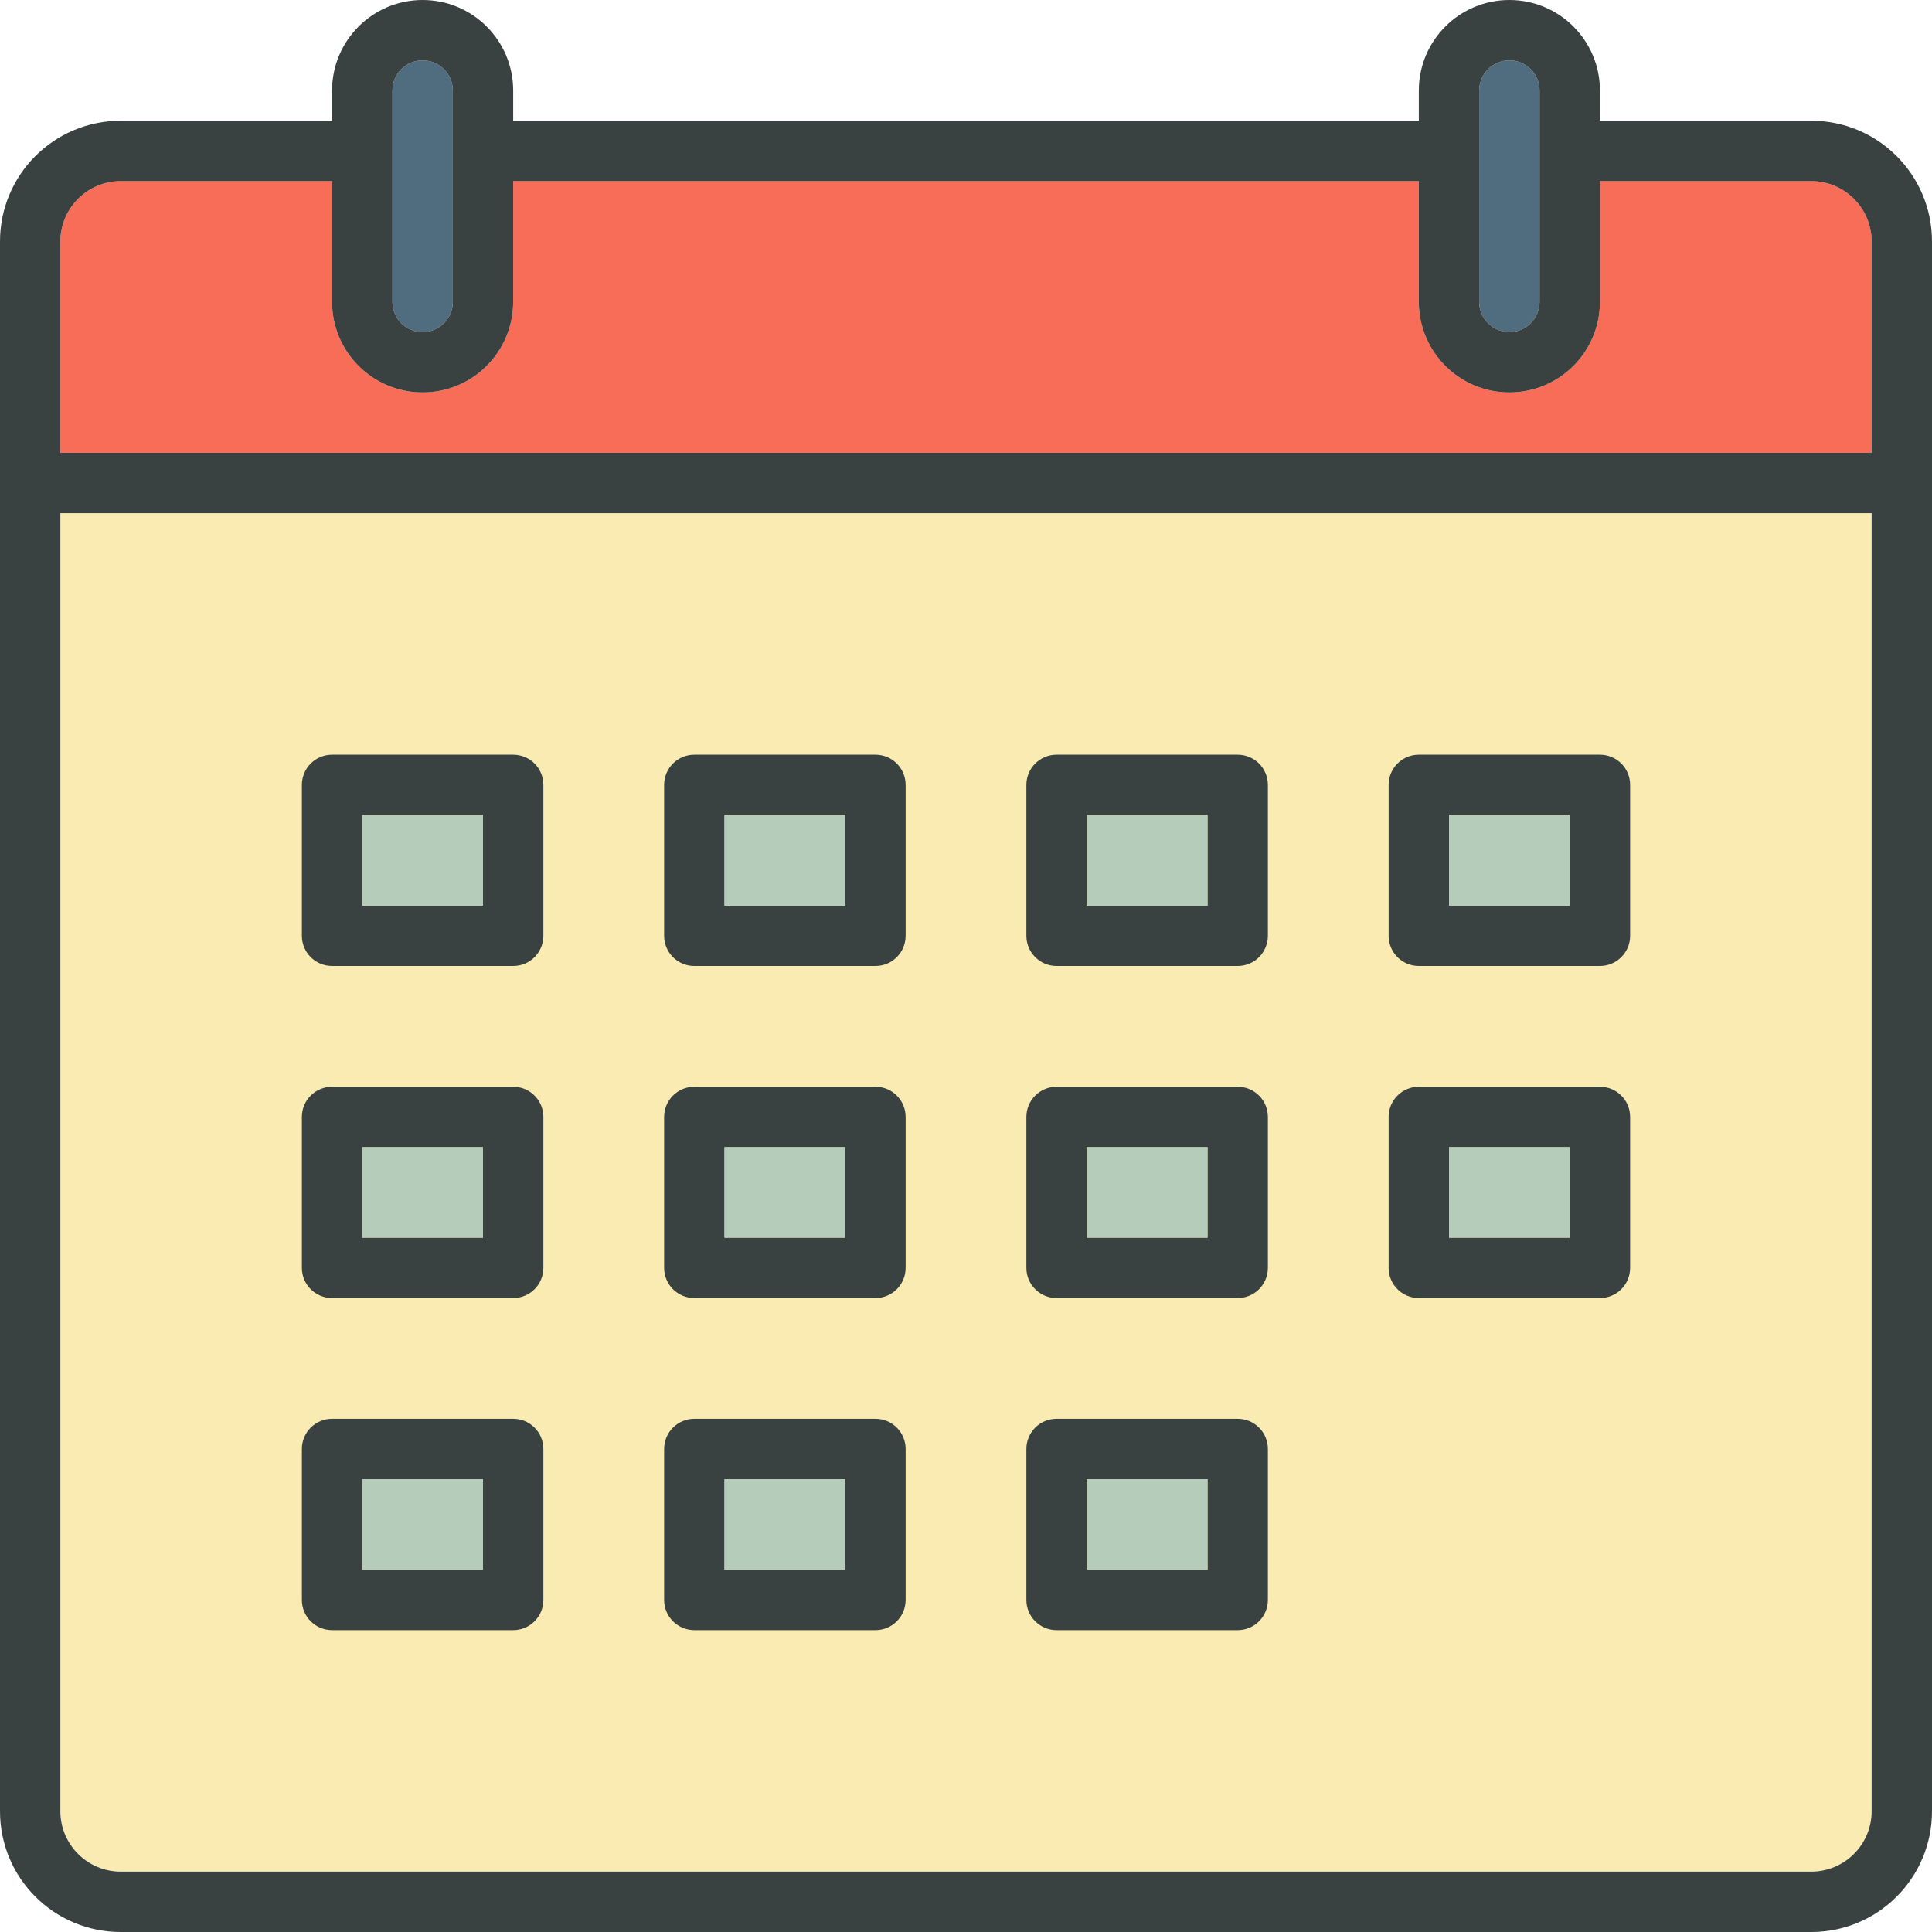
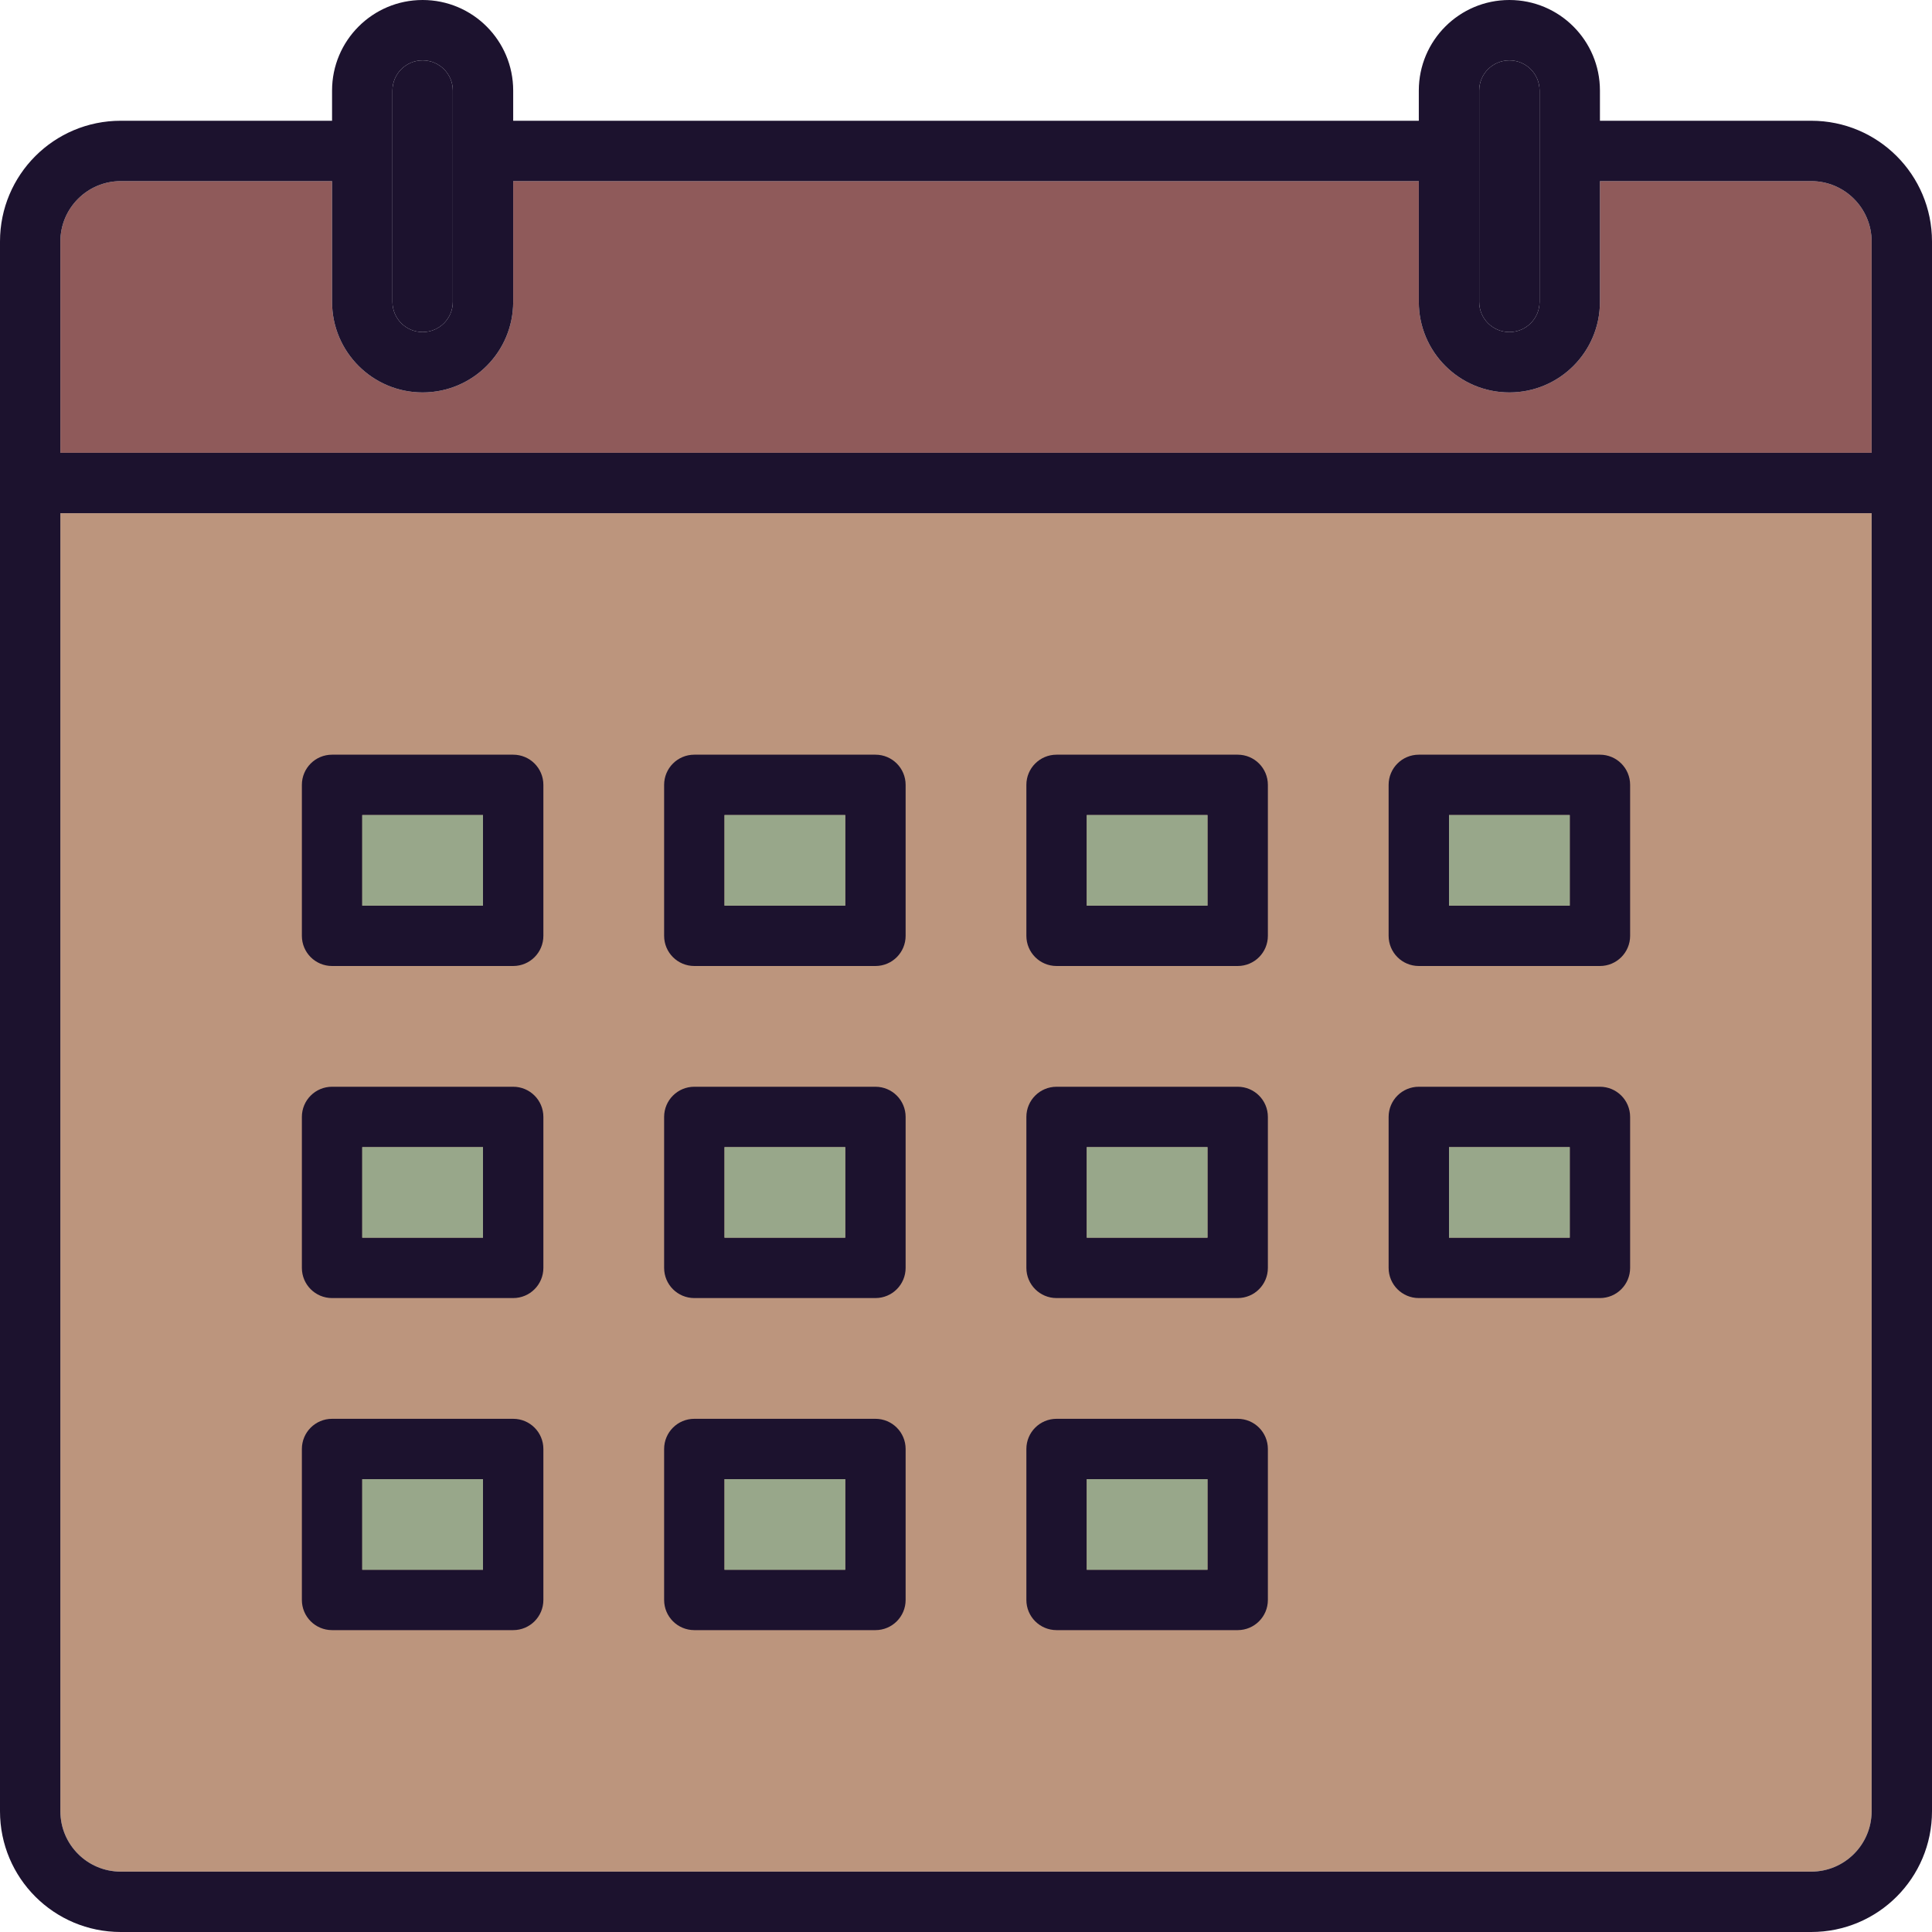
<svg xmlns="http://www.w3.org/2000/svg" version="1.0" id="Layer_1" width="800px" height="800px" viewBox="0 0 64 64" enable-background="new 0 0 64 64" xml:space="preserve">
  <g>
    <g>
      <g>
-         <path fill="#506C7F" d="M50,2c-0.553,0-1,0.447-1,1v1v2v4c0,0.553,0.447,1,1,1s1-0.447,1-1V6V4V3C51,2.447,50.553,2,50,2z" />
-         <path fill="#506C7F" d="M14,2c-0.553,0-1,0.447-1,1v1v2v4c0,0.553,0.447,1,1,1s1-0.447,1-1V6V4V3C15,2.447,14.553,2,14,2z" />
+         <path fill="#1c122e" d="M50,2c-0.553,0-1,0.447-1,1v1v2v4c0,0.553,0.447,1,1,1s1-0.447,1-1V6V4V3C51,2.447,50.553,2,50,2z" />
+         <path fill="#1c122e" d="M14,2c-0.553,0-1,0.447-1,1v1v2v4c0,0.553,0.447,1,1,1s1-0.447,1-1V6V4V3C15,2.447,14.553,2,14,2z" />
      </g>
-       <path fill="#F9EBB2" d="M62,60c0,1.104-0.896,2-2,2H4c-1.104,0-2-0.896-2-2V17h60V60z" />
-       <path fill="#F76D57" d="M62,15H2V8c0-1.104,0.896-2,2-2h7v4c0,1.657,1.343,3,3,3s3-1.343,3-3V6h30v4c0,1.657,1.343,3,3,3    s3-1.343,3-3V6h7c1.104,0,2,0.896,2,2V15z" />
+       <path fill="#BC957D" d="M62,60c0,1.104-0.896,2-2,2H4c-1.104,0-2-0.896-2-2V17h60V60z" />
+       <path fill="#8F5A5A" d="M62,15H2V8c0-1.104,0.896-2,2-2h7v4c0,1.657,1.343,3,3,3s3-1.343,3-3V6h30v4c0,1.657,1.343,3,3,3    s3-1.343,3-3V6h7c1.104,0,2,0.896,2,2V15z" />
      <g>
-         <path fill="#394240" d="M11,54h6c0.553,0,1-0.447,1-1v-5c0-0.553-0.447-1-1-1h-6c-0.553,0-1,0.447-1,1v5     C10,53.553,10.447,54,11,54z M12,49h4v3h-4V49z" />
-         <path fill="#394240" d="M23,54h6c0.553,0,1-0.447,1-1v-5c0-0.553-0.447-1-1-1h-6c-0.553,0-1,0.447-1,1v5     C22,53.553,22.447,54,23,54z M24,49h4v3h-4V49z" />
-         <path fill="#394240" d="M35,54h6c0.553,0,1-0.447,1-1v-5c0-0.553-0.447-1-1-1h-6c-0.553,0-1,0.447-1,1v5     C34,53.553,34.447,54,35,54z M36,49h4v3h-4V49z" />
-         <path fill="#394240" d="M11,43h6c0.553,0,1-0.447,1-1v-5c0-0.553-0.447-1-1-1h-6c-0.553,0-1,0.447-1,1v5     C10,42.553,10.447,43,11,43z M12,38h4v3h-4V38z" />
-         <path fill="#394240" d="M23,43h6c0.553,0,1-0.447,1-1v-5c0-0.553-0.447-1-1-1h-6c-0.553,0-1,0.447-1,1v5     C22,42.553,22.447,43,23,43z M24,38h4v3h-4V38z" />
-         <path fill="#394240" d="M35,43h6c0.553,0,1-0.447,1-1v-5c0-0.553-0.447-1-1-1h-6c-0.553,0-1,0.447-1,1v5     C34,42.553,34.447,43,35,43z M36,38h4v3h-4V38z" />
-         <path fill="#394240" d="M47,43h6c0.553,0,1-0.447,1-1v-5c0-0.553-0.447-1-1-1h-6c-0.553,0-1,0.447-1,1v5     C46,42.553,46.447,43,47,43z M48,38h4v3h-4V38z" />
-         <path fill="#394240" d="M11,32h6c0.553,0,1-0.447,1-1v-5c0-0.553-0.447-1-1-1h-6c-0.553,0-1,0.447-1,1v5     C10,31.553,10.447,32,11,32z M12,27h4v3h-4V27z" />
-         <path fill="#394240" d="M23,32h6c0.553,0,1-0.447,1-1v-5c0-0.553-0.447-1-1-1h-6c-0.553,0-1,0.447-1,1v5     C22,31.553,22.447,32,23,32z M24,27h4v3h-4V27z" />
-         <path fill="#394240" d="M35,32h6c0.553,0,1-0.447,1-1v-5c0-0.553-0.447-1-1-1h-6c-0.553,0-1,0.447-1,1v5     C34,31.553,34.447,32,35,32z M36,27h4v3h-4V27z" />
-         <path fill="#394240" d="M47,32h6c0.553,0,1-0.447,1-1v-5c0-0.553-0.447-1-1-1h-6c-0.553,0-1,0.447-1,1v5     C46,31.553,46.447,32,47,32z M48,27h4v3h-4V27z" />
-         <path fill="#394240" d="M60,4h-7V3c0-1.657-1.343-3-3-3s-3,1.343-3,3v1H17V3c0-1.657-1.343-3-3-3s-3,1.343-3,3v1H4     C1.789,4,0,5.789,0,8v52c0,2.211,1.789,4,4,4h56c2.211,0,4-1.789,4-4V8C64,5.789,62.211,4,60,4z M49,3c0-0.553,0.447-1,1-1     s1,0.447,1,1v7c0,0.553-0.447,1-1,1s-1-0.447-1-1V3z M13,3c0-0.553,0.447-1,1-1s1,0.447,1,1v7c0,0.553-0.447,1-1,1s-1-0.447-1-1     V3z M62,60c0,1.104-0.896,2-2,2H4c-1.104,0-2-0.896-2-2V17h60V60z M62,15H2V8c0-1.104,0.896-2,2-2h7v4c0,1.657,1.343,3,3,3     s3-1.343,3-3V6h30v4c0,1.657,1.343,3,3,3s3-1.343,3-3V6h7c1.104,0,2,0.896,2,2V15z" />
+         <path fill="#1c122e" d="M11,54h6c0.553,0,1-0.447,1-1v-5c0-0.553-0.447-1-1-1h-6c-0.553,0-1,0.447-1,1v5     C10,53.553,10.447,54,11,54z M12,49h4v3h-4V49z" />
+         <path fill="#1c122e" d="M23,54h6c0.553,0,1-0.447,1-1v-5c0-0.553-0.447-1-1-1h-6c-0.553,0-1,0.447-1,1v5     C22,53.553,22.447,54,23,54z M24,49h4v3h-4V49z" />
+         <path fill="#1c122e" d="M35,54h6c0.553,0,1-0.447,1-1v-5c0-0.553-0.447-1-1-1h-6c-0.553,0-1,0.447-1,1v5     C34,53.553,34.447,54,35,54z M36,49h4v3h-4V49z" />
+         <path fill="#1c122e" d="M11,43h6c0.553,0,1-0.447,1-1v-5c0-0.553-0.447-1-1-1h-6c-0.553,0-1,0.447-1,1v5     C10,42.553,10.447,43,11,43z M12,38h4v3h-4V38z" />
+         <path fill="#1c122e" d="M23,43h6c0.553,0,1-0.447,1-1v-5c0-0.553-0.447-1-1-1h-6c-0.553,0-1,0.447-1,1v5     C22,42.553,22.447,43,23,43z M24,38h4v3h-4V38z" />
+         <path fill="#1c122e" d="M35,43h6c0.553,0,1-0.447,1-1v-5c0-0.553-0.447-1-1-1h-6c-0.553,0-1,0.447-1,1v5     C34,42.553,34.447,43,35,43z M36,38h4v3h-4V38z" />
+         <path fill="#1c122e" d="M47,43h6c0.553,0,1-0.447,1-1v-5c0-0.553-0.447-1-1-1h-6c-0.553,0-1,0.447-1,1v5     C46,42.553,46.447,43,47,43z M48,38h4v3h-4V38z" />
+         <path fill="#1c122e" d="M11,32h6c0.553,0,1-0.447,1-1v-5c0-0.553-0.447-1-1-1h-6c-0.553,0-1,0.447-1,1v5     C10,31.553,10.447,32,11,32z M12,27h4v3h-4V27z" />
+         <path fill="#1c122e" d="M23,32h6c0.553,0,1-0.447,1-1v-5c0-0.553-0.447-1-1-1h-6c-0.553,0-1,0.447-1,1v5     C22,31.553,22.447,32,23,32z M24,27h4v3h-4V27z" />
+         <path fill="#1c122e" d="M35,32h6c0.553,0,1-0.447,1-1v-5c0-0.553-0.447-1-1-1h-6c-0.553,0-1,0.447-1,1v5     C34,31.553,34.447,32,35,32z M36,27h4v3h-4V27z" />
+         <path fill="#1c122e" d="M47,32h6c0.553,0,1-0.447,1-1v-5c0-0.553-0.447-1-1-1h-6c-0.553,0-1,0.447-1,1v5     C46,31.553,46.447,32,47,32z M48,27h4v3h-4V27z" />
+         <path fill="#1c122e" d="M60,4h-7V3c0-1.657-1.343-3-3-3s-3,1.343-3,3v1H17V3c0-1.657-1.343-3-3-3s-3,1.343-3,3v1H4     C1.789,4,0,5.789,0,8v52c0,2.211,1.789,4,4,4h56c2.211,0,4-1.789,4-4V8C64,5.789,62.211,4,60,4z M49,3c0-0.553,0.447-1,1-1     s1,0.447,1,1v7c0,0.553-0.447,1-1,1s-1-0.447-1-1V3z M13,3c0-0.553,0.447-1,1-1s1,0.447,1,1v7c0,0.553-0.447,1-1,1s-1-0.447-1-1     V3z M62,60c0,1.104-0.896,2-2,2H4c-1.104,0-2-0.896-2-2V17h60V60z M62,15H2V8c0-1.104,0.896-2,2-2h7v4c0,1.657,1.343,3,3,3     s3-1.343,3-3V6h30v4c0,1.657,1.343,3,3,3s3-1.343,3-3V6h7c1.104,0,2,0.896,2,2V15z" />
      </g>
    </g>
    <g>
-       <rect x="12" y="27" fill="#B4CCB9" width="4" height="3" />
-       <rect x="24" y="27" fill="#B4CCB9" width="4" height="3" />
-       <rect x="36" y="27" fill="#B4CCB9" width="4" height="3" />
-       <rect x="48" y="27" fill="#B4CCB9" width="4" height="3" />
-       <rect x="12" y="38" fill="#B4CCB9" width="4" height="3" />
-       <rect x="24" y="38" fill="#B4CCB9" width="4" height="3" />
-       <rect x="36" y="38" fill="#B4CCB9" width="4" height="3" />
-       <rect x="48" y="38" fill="#B4CCB9" width="4" height="3" />
-       <rect x="12" y="49" fill="#B4CCB9" width="4" height="3" />
-       <rect x="24" y="49" fill="#B4CCB9" width="4" height="3" />
-       <rect x="36" y="49" fill="#B4CCB9" width="4" height="3" />
+       <rect x="12" y="27" fill="#98A78A" width="4" height="3" />
+       <rect x="24" y="27" fill="#98A78A" width="4" height="3" />
+       <rect x="36" y="27" fill="#98A78A" width="4" height="3" />
+       <rect x="48" y="27" fill="#98A78A" width="4" height="3" />
+       <rect x="12" y="38" fill="#98A78A" width="4" height="3" />
+       <rect x="24" y="38" fill="#98A78A" width="4" height="3" />
+       <rect x="36" y="38" fill="#98A78A" width="4" height="3" />
+       <rect x="48" y="38" fill="#98A78A" width="4" height="3" />
+       <rect x="12" y="49" fill="#98A78A" width="4" height="3" />
+       <rect x="24" y="49" fill="#98A78A" width="4" height="3" />
+       <rect x="36" y="49" fill="#98A78A" width="4" height="3" />
    </g>
  </g>
</svg>
